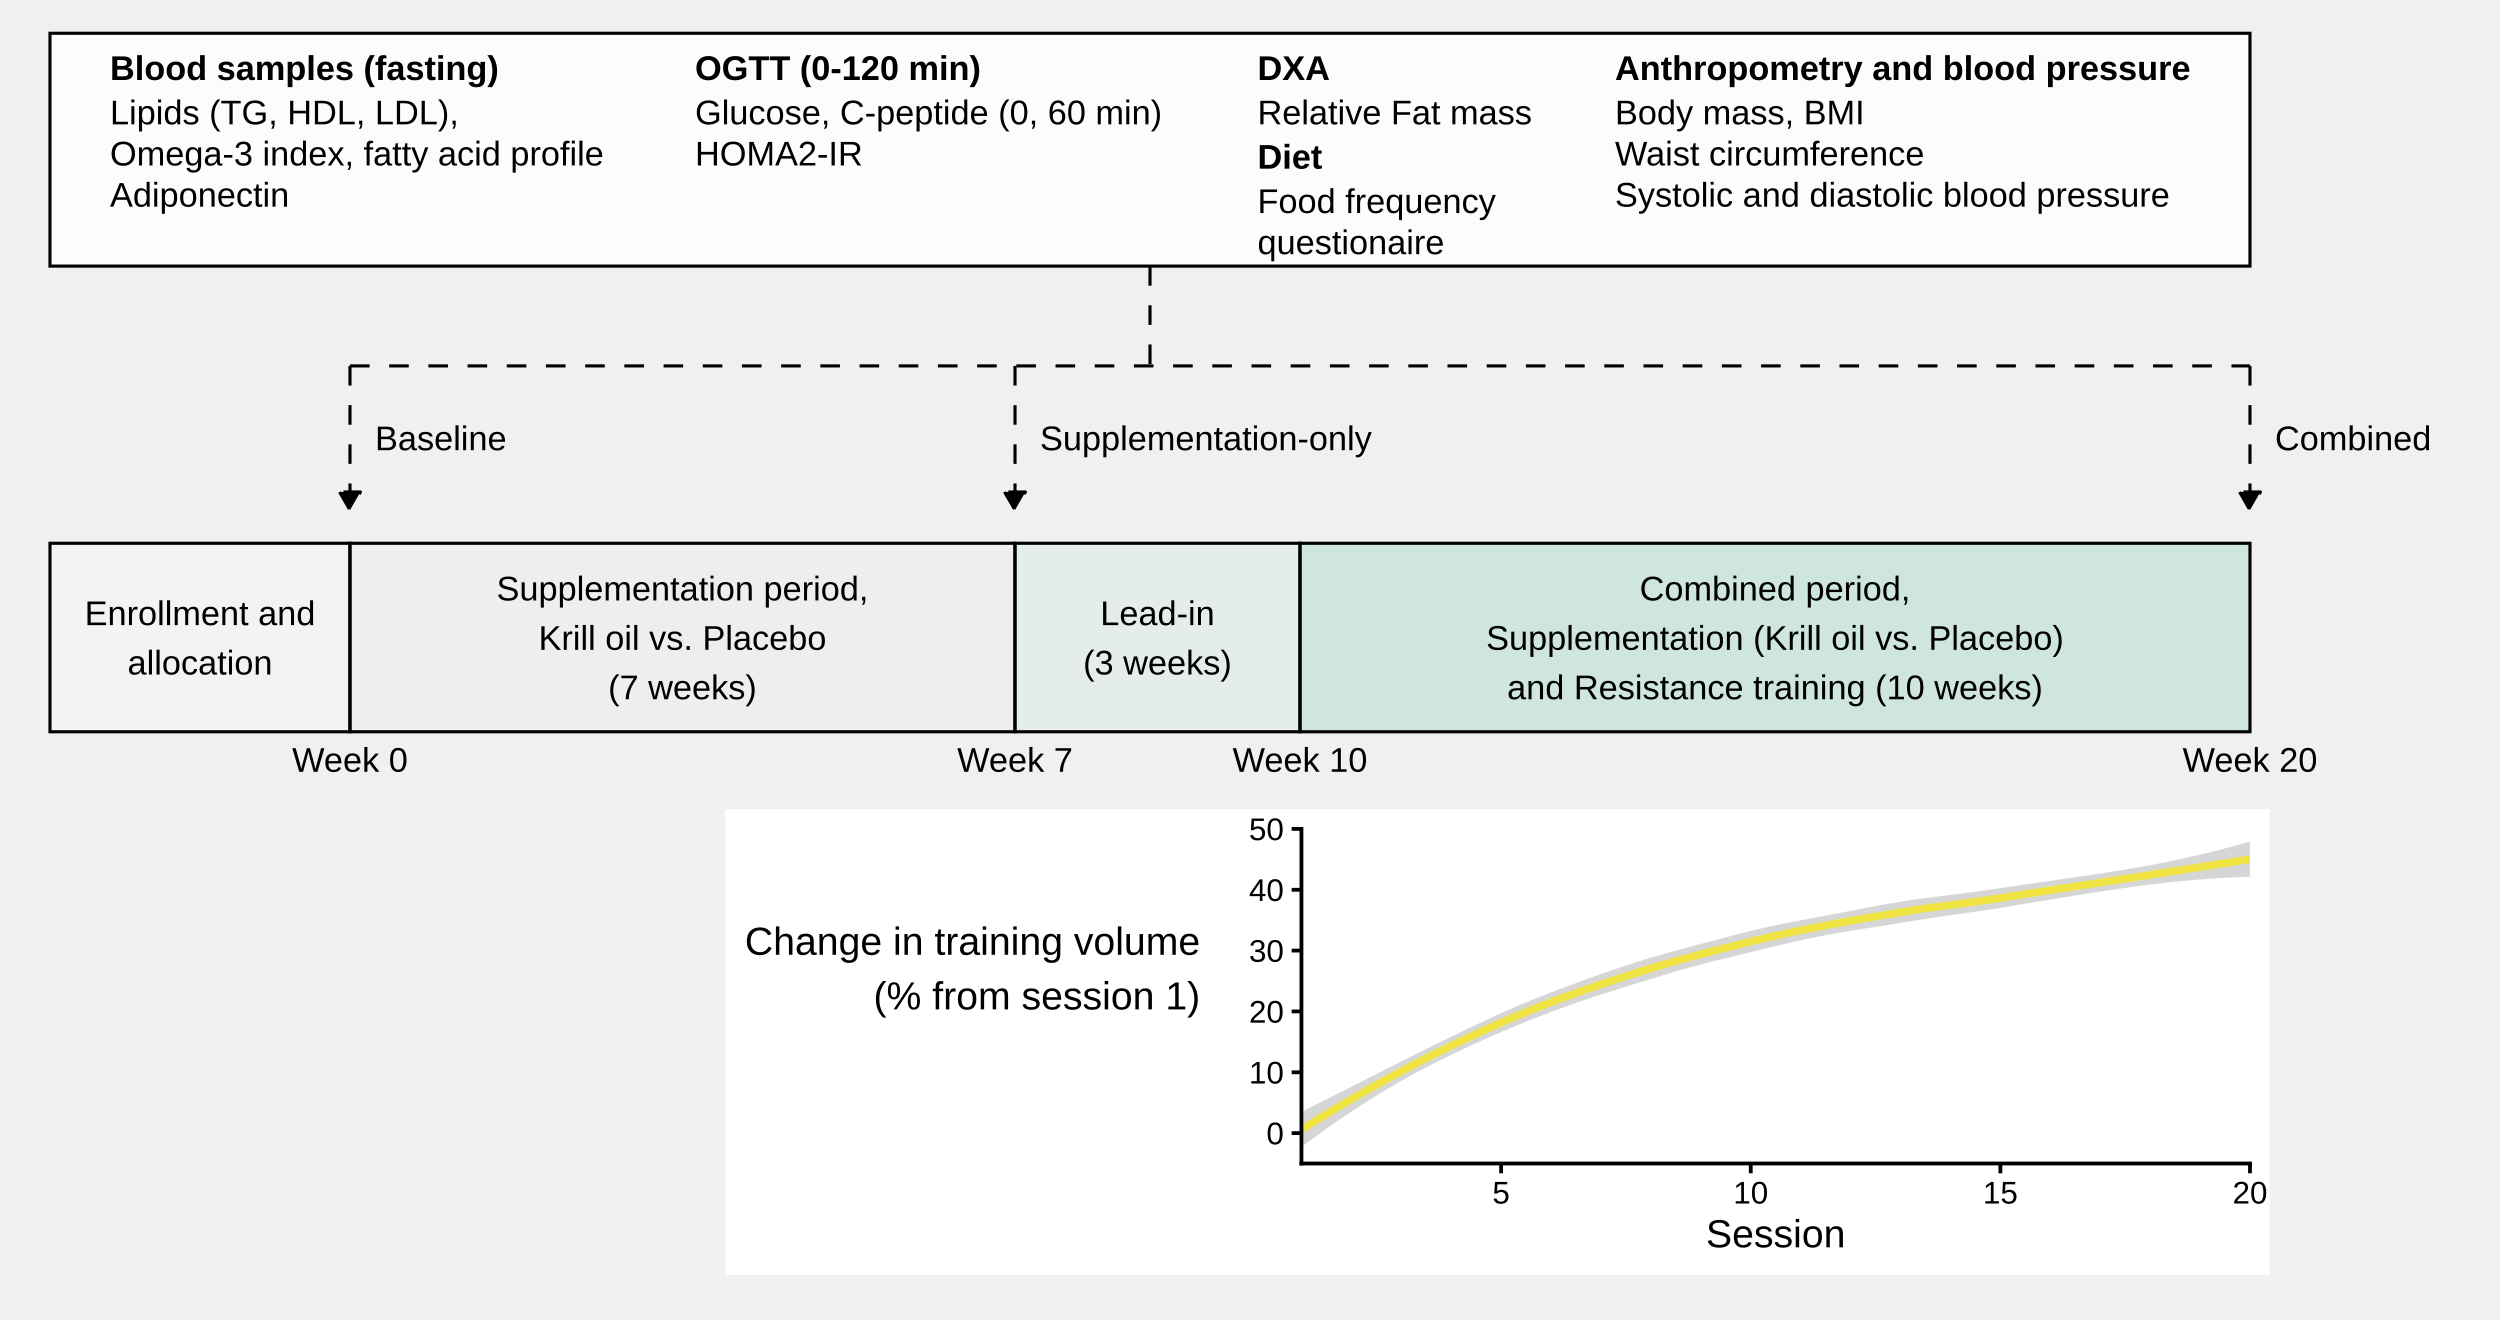
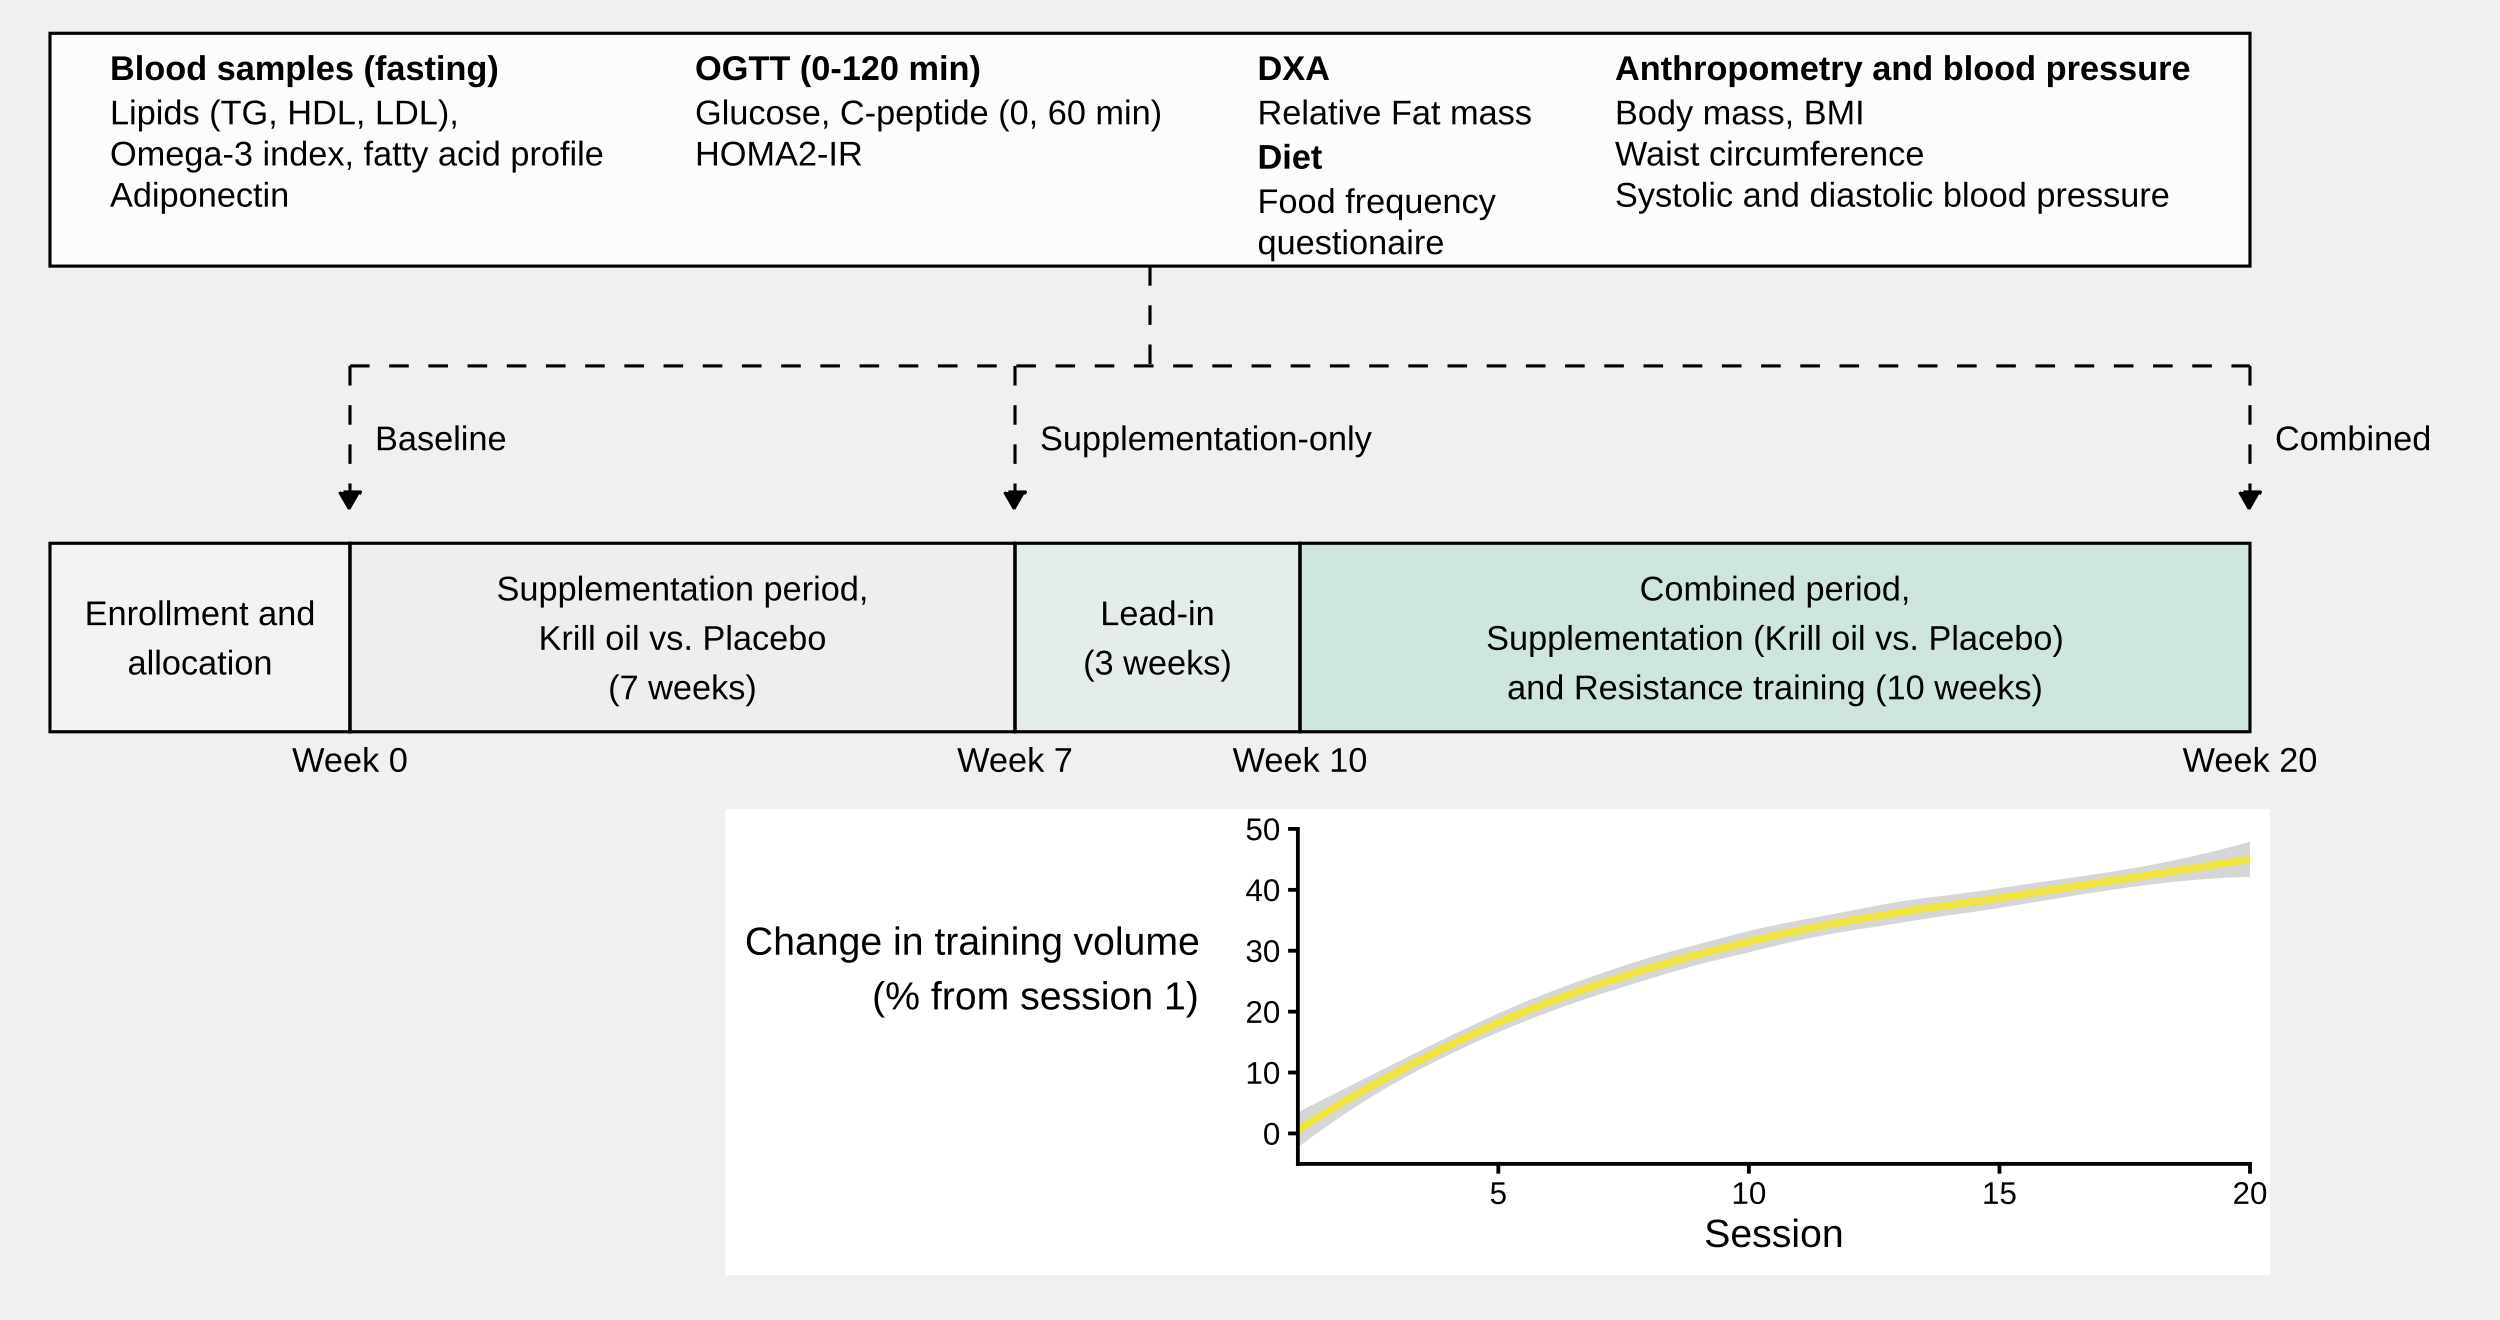
<svg xmlns="http://www.w3.org/2000/svg" width="510.24pt" height="269.29pt" viewBox="0 0 510.24 269.29">
  <g class="svglite">
    <defs>
      <style type="text/css">
    .svglite line, .svglite polyline, .svglite polygon, .svglite path, .svglite rect, .svglite circle {
      fill: none;
      stroke: #000000;
      stroke-linecap: round;
      stroke-linejoin: round;
      stroke-miterlimit: 10.00;
    }
    .svglite text {
      white-space: pre;
    }
    .svglite g.glyphgroup path {
      fill: inherit;
      stroke: none;
    }
  </style>
    </defs>
    <rect width="100%" height="100%" style="stroke: none; fill: none;" />
    <defs>
      <clipPath id="cpMC4wMHw1MTAuMjR8MC4wMHwyNjkuMjk=">
        <rect x="0.00" y="0.00" width="510.24" height="269.29" />
      </clipPath>
    </defs>
    <g clip-path="url(#cpMC4wMHw1MTAuMjR8MC4wMHwyNjkuMjk=)">
      <rect x="0.00" y="0" width="510.24" height="269.29" style="stroke-width: 0.00; stroke: none;" />
      <rect x="10.20" y="110.88" width="61.23" height="38.47" style="stroke-width: 0.64; stroke-linecap: butt; stroke-linejoin: miter; fill: #FFFFFF; fill-opacity: 0.20;" />
      <rect x="71.43" y="110.88" width="135.72" height="38.47" style="stroke-width: 0.64; stroke-linecap: butt; stroke-linejoin: miter; fill: #E6E6E6; fill-opacity: 0.20;" />
      <rect x="207.16" y="110.88" width="58.17" height="38.47" style="stroke-width: 0.64; stroke-linecap: butt; stroke-linejoin: miter; fill: #BAE3D8; fill-opacity: 0.20;" />
      <rect x="265.32" y="110.88" width="193.89" height="38.47" style="stroke-width: 0.64; stroke-linecap: butt; stroke-linejoin: miter; fill: #4EBC9E; fill-opacity: 0.20;" />
      <text x="40.82" y="127.59" text-anchor="middle" style="font-size: 7.00px; font-family: &quot;Arial&quot;;" textLength="47.06px" lengthAdjust="spacingAndGlyphs">Enrollment and</text>
      <text x="40.82" y="137.67" text-anchor="middle" style="font-size: 7.00px; font-family: &quot;Arial&quot;;" textLength="29.58px" lengthAdjust="spacingAndGlyphs">allocation</text>
      <text x="139.29" y="122.55" text-anchor="middle" style="font-size: 7.00px; font-family: &quot;Arial&quot;;" textLength="75.84px" lengthAdjust="spacingAndGlyphs">Supplementation period,</text>
      <text x="139.29" y="132.63" text-anchor="middle" style="font-size: 7.00px; font-family: &quot;Arial&quot;;" textLength="58.75px" lengthAdjust="spacingAndGlyphs">Krill oil vs. Placebo</text>
      <text x="139.29" y="142.71" text-anchor="middle" style="font-size: 7.00px; font-family: &quot;Arial&quot;;" textLength="30.33px" lengthAdjust="spacingAndGlyphs">(7 weeks)</text>
      <text x="236.24" y="127.59" text-anchor="middle" style="font-size: 7.00px; font-family: &quot;Arial&quot;;" textLength="23.34px" lengthAdjust="spacingAndGlyphs">Lead-in</text>
      <text x="236.24" y="137.67" text-anchor="middle" style="font-size: 7.00px; font-family: &quot;Arial&quot;;" textLength="30.33px" lengthAdjust="spacingAndGlyphs">(3 weeks)</text>
      <text x="362.27" y="122.55" text-anchor="middle" style="font-size: 7.00px; font-family: &quot;Arial&quot;;" textLength="55.23px" lengthAdjust="spacingAndGlyphs">Combined period,</text>
      <text x="362.27" y="132.63" text-anchor="middle" style="font-size: 7.00px; font-family: &quot;Arial&quot;;" textLength="117.86px" lengthAdjust="spacingAndGlyphs">Supplementation (Krill oil vs. Placebo)</text>
      <text x="362.27" y="142.71" text-anchor="middle" style="font-size: 7.00px; font-family: &quot;Arial&quot;;" textLength="109.28px" lengthAdjust="spacingAndGlyphs">and Resistance training (10 weeks)</text>
      <text x="71.43" y="157.52" text-anchor="middle" style="font-size: 7.00px; font-family: &quot;Arial&quot;;" textLength="23.59px" lengthAdjust="spacingAndGlyphs">Week 0</text>
      <text x="207.16" y="157.52" text-anchor="middle" style="font-size: 7.00px; font-family: &quot;Arial&quot;;" textLength="23.59px" lengthAdjust="spacingAndGlyphs">Week 7</text>
      <text x="265.32" y="157.52" text-anchor="middle" style="font-size: 7.00px; font-family: &quot;Arial&quot;;" textLength="27.48px" lengthAdjust="spacingAndGlyphs">Week 10</text>
      <text x="459.21" y="157.52" text-anchor="middle" style="font-size: 7.00px; font-family: &quot;Arial&quot;;" textLength="27.48px" lengthAdjust="spacingAndGlyphs">Week 20</text>
      <rect x="10.20" y="6.79" width="449.01" height="47.52" style="stroke-width: 0.64; stroke-linecap: butt; stroke-linejoin: miter; fill: #FCFCFC;" />
      <text x="22.45" y="16.33" style="font-size: 7.00px; font-weight: bold; font-family: &quot;Arial&quot;;" textLength="79.31px" lengthAdjust="spacingAndGlyphs">Blood samples (fasting)</text>
      <text x="141.85" y="16.33" style="font-size: 7.00px; font-weight: bold; font-family: &quot;Arial&quot;;" textLength="58.30px" lengthAdjust="spacingAndGlyphs">OGTT (0-120 min)</text>
      <text x="256.65" y="16.33" style="font-size: 7.00px; font-weight: bold; font-family: &quot;Arial&quot;;" textLength="14.80px" lengthAdjust="spacingAndGlyphs">DXA</text>
      <text x="329.61" y="16.33" style="font-size: 7.00px; font-weight: bold; font-family: &quot;Arial&quot;;" textLength="117.45px" lengthAdjust="spacingAndGlyphs">Anthropometry and blood pressure</text>
      <text x="256.65" y="34.43" style="font-size: 7.00px; font-weight: bold; font-family: &quot;Arial&quot;;" textLength="13.22px" lengthAdjust="spacingAndGlyphs">Diet</text>
      <text x="22.45" y="25.38" style="font-size: 7.00px; font-family: &quot;Arial&quot;;" textLength="71.16px" lengthAdjust="spacingAndGlyphs">Lipids (TG, HDL, LDL),</text>
      <text x="22.45" y="33.78" style="font-size: 7.00px; font-family: &quot;Arial&quot;;" textLength="100.69px" lengthAdjust="spacingAndGlyphs">Omega-3 index, fatty acid profile</text>
      <text x="22.45" y="42.18" style="font-size: 7.00px; font-family: &quot;Arial&quot;;" textLength="36.58px" lengthAdjust="spacingAndGlyphs">Adiponectin</text>
      <text x="141.85" y="25.38" style="font-size: 7.00px; font-family: &quot;Arial&quot;;" textLength="95.25px" lengthAdjust="spacingAndGlyphs">Glucose, C-peptide (0, 60 min)</text>
      <text x="141.85" y="33.78" style="font-size: 7.00px; font-family: &quot;Arial&quot;;" textLength="34.22px" lengthAdjust="spacingAndGlyphs">HOMA2-IR</text>
      <text x="256.65" y="25.38" style="font-size: 7.00px; font-family: &quot;Arial&quot;;" textLength="56.00px" lengthAdjust="spacingAndGlyphs">Relative Fat mass</text>
      <text x="329.61" y="25.38" style="font-size: 7.00px; font-family: &quot;Arial&quot;;" textLength="50.92px" lengthAdjust="spacingAndGlyphs">Body mass, BMI</text>
      <text x="329.61" y="33.78" style="font-size: 7.00px; font-family: &quot;Arial&quot;;" textLength="63.11px" lengthAdjust="spacingAndGlyphs">Waist circumference</text>
      <text x="329.61" y="42.18" style="font-size: 7.00px; font-family: &quot;Arial&quot;;" textLength="113.19px" lengthAdjust="spacingAndGlyphs">Systolic and diastolic blood pressure</text>
      <text x="256.65" y="43.48" style="font-size: 7.00px; font-family: &quot;Arial&quot;;" textLength="48.61px" lengthAdjust="spacingAndGlyphs">Food frequency</text>
      <text x="256.65" y="51.88" style="font-size: 7.00px; font-family: &quot;Arial&quot;;" textLength="38.12px" lengthAdjust="spacingAndGlyphs">questionaire</text>
      <line x1="234.71" y1="54.31" x2="234.71" y2="74.68" style="stroke-width: 0.64; stroke-dasharray: 4.00,4.00; stroke-linecap: butt;" />
      <line x1="71.43" y1="74.68" x2="459.21" y2="74.68" style="stroke-width: 0.64; stroke-dasharray: 4.00,4.00; stroke-linecap: butt;" />
      <line x1="71.43" y1="74.68" x2="71.43" y2="104.10" style="stroke-width: 0.64; stroke-dasharray: 4.00,4.00; stroke-linecap: butt;" />
      <polygon points="69.31,100.41 71.43,104.10 73.56,100.41 " style="stroke-width: 0.64; stroke-dasharray: 4.00,4.00; stroke-linecap: butt; fill: #000000;" />
      <line x1="207.16" y1="74.68" x2="207.16" y2="104.10" style="stroke-width: 0.64; stroke-dasharray: 4.00,4.00; stroke-linecap: butt;" />
      <polygon points="205.03,100.41 207.16,104.10 209.28,100.41 " style="stroke-width: 0.64; stroke-dasharray: 4.00,4.00; stroke-linecap: butt; fill: #000000;" />
      <line x1="459.21" y1="74.68" x2="459.21" y2="104.10" style="stroke-width: 0.64; stroke-dasharray: 4.00,4.00; stroke-linecap: butt;" />
      <polygon points="457.09,100.41 459.21,104.10 461.34,100.41 " style="stroke-width: 0.64; stroke-dasharray: 4.00,4.00; stroke-linecap: butt; fill: #000000;" />
      <text x="76.54" y="91.89" style="font-size: 7.00px; font-family: &quot;Arial&quot;;" textLength="26.86px" lengthAdjust="spacingAndGlyphs">Baseline</text>
      <text x="212.26" y="91.89" style="font-size: 7.00px; font-family: &quot;Arial&quot;;" textLength="67.69px" lengthAdjust="spacingAndGlyphs">Supplementation-only</text>
      <text x="464.31" y="91.89" style="font-size: 7.00px; font-family: &quot;Arial&quot;;" textLength="31.91px" lengthAdjust="spacingAndGlyphs">Combined</text>
    </g>
    <defs>
      <clipPath id="cpMTQ4LjA0fDQ2My4yMHwxNjUuMjB8MjYwLjI0">
        <rect x="148.04" y="165.20" width="315.16" height="95.04" />
      </clipPath>
    </defs>
    <g clip-path="url(#cpMTQ4LjA0fDQ2My4yMHwxNjUuMjB8MjYwLjI0)">
      <rect x="148.04" y="165.20" width="315.16" height="95.04" style="stroke-width: 0.78; stroke: #FFFFFF; fill: #FFFFFF;" />
    </g>
    <g clip-path="url(#cpMC4wMHw1MTAuMjR8MC4wMHwyNjkuMjk=)">
</g>
    <defs>
-       <clipPath id="cpMjY1LjYyfDQ1OS4yMXwxNjkuMTh8MjM3LjQ3">
-         <rect x="265.62" y="169.18" width="193.60" height="68.29" />
+       <clipPath id="cpMjY0Ljg5fDQ1OS4yMXwxNjkuMTh8MjM3LjU0">
+         <rect x="264.89" y="169.18" width="194.32" height="68.36" />
      </clipPath>
    </defs>
-     <g clip-path="url(#cpMjY1LjYyfDQ1OS4yMXwxNjkuMTh8MjM3LjQ3)">
-       <rect x="265.62" y="169.18" width="193.60" height="68.29" style="stroke-width: 0.78; stroke: none; fill: #FFFFFF;" />
-       <polygon points="265.62,226.95 268.07,225.70 270.52,224.46 272.97,223.22 275.42,221.99 277.87,220.75 280.32,219.51 282.77,218.27 285.22,217.04 287.67,215.80 290.12,214.58 292.57,213.36 295.02,212.15 297.47,210.96 299.92,209.78 302.37,208.63 304.82,207.49 307.28,206.38 309.73,205.31 312.18,204.28 314.63,203.29 317.08,202.33 319.53,201.41 321.98,200.50 324.43,199.62 326.88,198.76 329.33,197.92 331.78,197.10 334.23,196.30 336.68,195.53 339.13,194.81 341.58,194.13 344.03,193.48 346.49,192.83 348.94,192.18 351.39,191.53 353.84,190.88 356.29,190.25 358.74,189.65 361.19,189.10 363.64,188.59 366.09,188.11 368.54,187.64 370.99,187.18 373.44,186.72 375.89,186.25 378.34,185.78 380.79,185.30 383.24,184.84 385.69,184.40 388.15,183.98 390.60,183.60 393.05,183.28 395.50,182.97 397.95,182.67 400.40,182.37 402.85,182.04 405.30,181.70 407.75,181.34 410.20,180.97 412.65,180.61 415.10,180.25 417.55,179.90 420.00,179.55 422.45,179.19 424.90,178.83 427.35,178.47 429.81,178.10 432.26,177.71 434.71,177.31 437.16,176.88 439.61,176.43 442.06,175.95 444.51,175.44 446.96,174.90 449.41,174.33 451.86,173.73 454.31,173.11 456.76,172.46 459.21,171.78 459.21,178.94 456.76,179.03 454.31,179.15 451.86,179.30 449.41,179.47 446.96,179.67 444.51,179.90 442.06,180.16 439.61,180.44 437.16,180.75 434.71,181.08 432.26,181.43 429.81,181.79 427.35,182.17 424.90,182.55 422.45,182.95 420.00,183.34 417.55,183.75 415.10,184.15 412.65,184.56 410.20,184.97 407.75,185.38 405.30,185.76 402.85,186.11 400.40,186.45 397.95,186.80 395.50,187.16 393.05,187.53 390.60,187.92 388.15,188.32 385.69,188.72 383.24,189.10 380.79,189.48 378.34,189.87 375.89,190.27 373.44,190.71 370.99,191.18 368.54,191.68 366.09,192.23 363.64,192.80 361.19,193.39 358.74,193.99 356.29,194.59 353.84,195.18 351.39,195.76 348.94,196.36 346.49,197.00 344.03,197.68 341.58,198.39 339.13,199.13 336.68,199.88 334.23,200.63 331.78,201.39 329.33,202.16 326.88,202.94 324.43,203.75 321.98,204.58 319.53,205.44 317.08,206.34 314.63,207.27 312.18,208.23 309.73,209.23 307.28,210.25 304.82,211.31 302.37,212.40 299.92,213.51 297.47,214.66 295.02,215.85 292.57,217.08 290.12,218.35 287.67,219.68 285.22,221.05 282.77,222.48 280.32,223.97 277.87,225.52 275.42,227.13 272.97,228.79 270.52,230.51 268.07,232.28 265.62,234.10 " style="stroke-width: 0.00; stroke: none; stroke-linecap: butt; fill: #999999; fill-opacity: 0.40;" />
-       <polyline points="265.62,226.95 268.07,225.70 270.52,224.46 272.97,223.22 275.42,221.99 277.87,220.75 280.32,219.51 282.77,218.27 285.22,217.04 287.67,215.80 290.12,214.58 292.57,213.36 295.02,212.15 297.47,210.96 299.92,209.78 302.37,208.63 304.82,207.49 307.28,206.38 309.73,205.31 312.18,204.28 314.63,203.29 317.08,202.33 319.53,201.41 321.98,200.50 324.43,199.62 326.88,198.76 329.33,197.92 331.78,197.10 334.23,196.30 336.68,195.53 339.13,194.81 341.58,194.13 344.03,193.48 346.49,192.83 348.94,192.18 351.39,191.53 353.84,190.88 356.29,190.25 358.74,189.65 361.19,189.10 363.64,188.59 366.09,188.11 368.54,187.64 370.99,187.18 373.44,186.72 375.89,186.25 378.34,185.78 380.79,185.30 383.24,184.84 385.69,184.40 388.15,183.98 390.60,183.60 393.05,183.28 395.50,182.97 397.95,182.67 400.40,182.37 402.85,182.04 405.30,181.70 407.75,181.34 410.20,180.97 412.65,180.61 415.10,180.25 417.55,179.90 420.00,179.55 422.45,179.19 424.90,178.83 427.35,178.47 429.81,178.10 432.26,177.71 434.71,177.31 437.16,176.88 439.61,176.43 442.06,175.95 444.51,175.44 446.96,174.90 449.41,174.33 451.86,173.73 454.31,173.11 456.76,172.46 459.21,171.78 " style="stroke-width: 1.55; stroke: none; stroke-linecap: butt;" />
-       <polyline points="459.21,178.94 456.76,179.03 454.31,179.15 451.86,179.30 449.41,179.47 446.96,179.67 444.51,179.90 442.06,180.16 439.61,180.44 437.16,180.75 434.71,181.08 432.26,181.43 429.81,181.79 427.35,182.17 424.90,182.55 422.45,182.95 420.00,183.34 417.55,183.75 415.10,184.15 412.65,184.56 410.20,184.97 407.75,185.38 405.30,185.76 402.85,186.11 400.40,186.45 397.95,186.80 395.50,187.16 393.05,187.53 390.60,187.92 388.15,188.32 385.69,188.72 383.24,189.10 380.79,189.48 378.34,189.87 375.89,190.27 373.44,190.71 370.99,191.18 368.54,191.68 366.09,192.23 363.64,192.80 361.19,193.39 358.74,193.99 356.29,194.59 353.84,195.18 351.39,195.76 348.94,196.36 346.49,197.00 344.03,197.68 341.58,198.39 339.13,199.13 336.68,199.88 334.23,200.63 331.78,201.39 329.33,202.16 326.88,202.94 324.43,203.75 321.98,204.58 319.53,205.44 317.08,206.34 314.63,207.27 312.18,208.23 309.73,209.23 307.28,210.25 304.82,211.31 302.37,212.40 299.92,213.51 297.47,214.66 295.02,215.85 292.57,217.08 290.12,218.35 287.67,219.68 285.22,221.05 282.77,222.48 280.32,223.97 277.87,225.52 275.42,227.13 272.97,228.79 270.52,230.51 268.07,232.28 265.62,234.10 " style="stroke-width: 1.55; stroke: none; stroke-linecap: butt;" />
-       <polyline points="265.62,230.53 268.07,228.99 270.52,227.49 272.97,226.01 275.42,224.56 277.87,223.14 280.32,221.74 282.77,220.38 285.22,219.04 287.67,217.74 290.12,216.46 292.57,215.22 295.02,214.00 297.47,212.81 299.92,211.65 302.37,210.51 304.82,209.40 307.28,208.32 309.73,207.27 312.18,206.26 314.63,205.28 317.08,204.34 319.53,203.43 321.98,202.54 324.43,201.68 326.88,200.85 329.33,200.04 331.78,199.24 334.23,198.47 336.68,197.71 339.13,196.97 341.58,196.26 344.03,195.58 346.49,194.92 348.94,194.27 351.39,193.65 353.84,193.03 356.29,192.42 358.74,191.82 361.19,191.24 363.64,190.69 366.09,190.17 368.54,189.66 370.99,189.18 373.44,188.71 375.89,188.26 378.34,187.82 380.79,187.39 383.24,186.97 385.69,186.56 388.15,186.15 390.60,185.76 393.05,185.40 395.50,185.06 397.95,184.73 400.40,184.41 402.85,184.08 405.30,183.73 407.75,183.36 410.20,182.97 412.65,182.58 415.10,182.20 417.55,181.82 420.00,181.44 422.45,181.07 424.90,180.69 427.35,180.32 429.81,179.94 432.26,179.57 434.71,179.19 437.16,178.82 439.61,178.43 442.06,178.05 444.51,177.67 446.96,177.29 449.41,176.90 451.86,176.51 454.31,176.13 456.76,175.74 459.21,175.36 " style="stroke-width: 1.55; stroke: #F0E442; stroke-linecap: butt;" />
+     <g clip-path="url(#cpMjY0Ljg5fDQ1OS4yMXwxNjkuMTh8MjM3LjU0)">
+       <rect x="264.89" y="169.18" width="194.32" height="68.36" style="stroke-width: 0.78; stroke: none; fill: #FFFFFF;" />
+       <polygon points="264.89,227.01 267.35,225.76 269.81,224.52 272.27,223.28 274.73,222.04 277.19,220.80 279.65,219.56 282.11,218.32 284.57,217.09 287.03,215.85 289.49,214.62 291.95,213.40 294.41,212.20 296.87,211.00 299.33,209.83 301.79,208.67 304.25,207.53 306.71,206.42 309.17,205.35 311.63,204.32 314.09,203.33 316.55,202.37 319.01,201.44 321.47,200.54 323.93,199.65 326.39,198.79 328.85,197.95 331.31,197.13 333.77,196.33 336.23,195.56 338.69,194.83 341.14,194.16 343.60,193.50 346.06,192.86 348.52,192.21 350.98,191.55 353.44,190.90 355.90,190.27 358.36,189.67 360.82,189.12 363.28,188.61 365.74,188.13 368.20,187.66 370.66,187.20 373.12,186.74 375.58,186.27 378.04,185.79 380.50,185.32 382.96,184.86 385.42,184.41 387.88,183.99 390.34,183.62 392.80,183.29 395.26,182.99 397.72,182.69 400.18,182.38 402.64,182.06 405.10,181.72 407.56,181.36 410.02,180.99 412.48,180.62 414.94,180.26 417.40,179.91 419.86,179.56 422.32,179.20 424.78,178.84 427.24,178.48 429.70,178.11 432.16,177.72 434.62,177.31 437.07,176.89 439.53,176.43 441.99,175.95 444.45,175.44 446.91,174.90 449.37,174.34 451.83,173.74 454.29,173.11 456.75,172.46 459.21,171.78 459.21,178.95 456.75,179.04 454.29,179.16 451.83,179.31 449.37,179.48 446.91,179.68 444.45,179.91 441.99,180.17 439.53,180.45 437.07,180.76 434.62,181.09 432.16,181.44 429.70,181.81 427.24,182.18 424.78,182.57 422.32,182.96 419.86,183.36 417.40,183.76 414.94,184.17 412.48,184.57 410.02,184.98 407.56,185.39 405.10,185.77 402.64,186.13 400.18,186.47 397.72,186.81 395.26,187.17 392.80,187.55 390.34,187.94 387.88,188.34 385.42,188.74 382.96,189.13 380.50,189.50 378.04,189.89 375.58,190.29 373.12,190.73 370.66,191.20 368.20,191.71 365.74,192.25 363.28,192.82 360.82,193.41 358.36,194.01 355.90,194.62 353.44,195.20 350.98,195.79 348.52,196.39 346.06,197.03 343.60,197.71 341.14,198.42 338.69,199.16 336.23,199.92 333.77,200.67 331.31,201.42 328.85,202.19 326.39,202.97 323.93,203.78 321.47,204.62 319.01,205.48 316.55,206.38 314.09,207.31 311.63,208.28 309.17,209.27 306.71,210.30 304.25,211.35 301.79,212.44 299.33,213.56 296.87,214.71 294.41,215.90 291.95,217.13 289.49,218.40 287.03,219.73 284.57,221.11 282.11,222.54 279.65,224.03 277.19,225.58 274.73,227.19 272.27,228.85 269.81,230.57 267.35,232.35 264.89,234.17 " style="stroke-width: 0.00; stroke: none; stroke-linecap: butt; fill: #999999; fill-opacity: 0.40;" />
+       <polyline points="264.89,227.01 267.35,225.76 269.81,224.52 272.27,223.28 274.73,222.04 277.19,220.80 279.65,219.56 282.11,218.32 284.57,217.09 287.03,215.85 289.49,214.62 291.95,213.40 294.41,212.20 296.87,211.00 299.33,209.83 301.79,208.67 304.25,207.53 306.71,206.42 309.17,205.35 311.63,204.32 314.09,203.33 316.55,202.37 319.01,201.44 321.47,200.54 323.93,199.65 326.39,198.79 328.85,197.95 331.31,197.13 333.77,196.33 336.23,195.56 338.69,194.83 341.14,194.16 343.60,193.50 346.06,192.86 348.52,192.21 350.98,191.55 353.44,190.90 355.90,190.27 358.36,189.67 360.82,189.12 363.28,188.61 365.74,188.13 368.20,187.66 370.66,187.20 373.12,186.74 375.58,186.27 378.04,185.79 380.50,185.32 382.96,184.86 385.42,184.41 387.88,183.99 390.34,183.62 392.80,183.29 395.26,182.99 397.72,182.69 400.18,182.38 402.64,182.06 405.10,181.72 407.56,181.36 410.02,180.99 412.48,180.62 414.94,180.26 417.40,179.91 419.86,179.56 422.32,179.20 424.78,178.84 427.24,178.48 429.70,178.11 432.16,177.72 434.62,177.31 437.07,176.89 439.53,176.43 441.99,175.95 444.45,175.44 446.91,174.90 449.37,174.34 451.83,173.74 454.29,173.11 456.75,172.46 459.21,171.78 " style="stroke-width: 1.55; stroke: none; stroke-linecap: butt;" />
+       <polyline points="459.21,178.95 456.75,179.04 454.29,179.16 451.83,179.31 449.37,179.48 446.91,179.68 444.45,179.91 441.99,180.17 439.53,180.45 437.07,180.76 434.62,181.09 432.16,181.44 429.70,181.81 427.24,182.18 424.78,182.57 422.32,182.96 419.86,183.36 417.40,183.76 414.94,184.17 412.48,184.57 410.02,184.98 407.56,185.39 405.10,185.77 402.64,186.13 400.18,186.47 397.72,186.81 395.26,187.17 392.80,187.55 390.34,187.94 387.88,188.34 385.42,188.74 382.96,189.13 380.50,189.50 378.04,189.89 375.58,190.29 373.12,190.73 370.66,191.20 368.20,191.71 365.74,192.25 363.28,192.82 360.82,193.41 358.36,194.01 355.90,194.62 353.44,195.20 350.98,195.79 348.52,196.39 346.06,197.03 343.60,197.71 341.14,198.42 338.69,199.16 336.23,199.92 333.77,200.67 331.31,201.42 328.85,202.19 326.39,202.97 323.93,203.78 321.47,204.62 319.01,205.48 316.55,206.38 314.09,207.31 311.63,208.28 309.17,209.27 306.71,210.30 304.25,211.35 301.79,212.44 299.33,213.56 296.87,214.71 294.41,215.90 291.95,217.13 289.49,218.40 287.03,219.73 284.57,221.11 282.11,222.54 279.65,224.03 277.19,225.58 274.73,227.19 272.27,228.85 269.81,230.57 267.35,232.35 264.89,234.17 " style="stroke-width: 1.55; stroke: none; stroke-linecap: butt;" />
+       <polyline points="264.89,230.59 267.35,229.05 269.81,227.55 272.27,226.07 274.73,224.61 277.19,223.19 279.65,221.80 282.11,220.43 284.57,219.10 287.03,217.79 289.49,216.51 291.95,215.27 294.41,214.05 296.87,212.86 299.33,211.69 301.79,210.56 304.25,209.44 306.71,208.36 309.17,207.31 311.63,206.30 314.09,205.32 316.55,204.38 319.01,203.46 321.47,202.58 323.93,201.72 326.39,200.88 328.85,200.07 331.31,199.28 333.77,198.50 336.23,197.74 338.69,197.00 341.14,196.29 343.60,195.60 346.06,194.94 348.52,194.30 350.98,193.67 353.44,193.05 355.90,192.44 358.36,191.84 360.82,191.26 363.28,190.71 365.74,190.19 368.20,189.68 370.66,189.20 373.12,188.73 375.58,188.28 378.04,187.84 380.50,187.41 382.96,186.99 385.42,186.58 387.88,186.17 390.34,185.78 392.80,185.42 395.26,185.08 397.72,184.75 400.18,184.42 402.64,184.09 405.10,183.74 407.56,183.37 410.02,182.99 412.48,182.60 414.94,182.22 417.40,181.84 419.86,181.46 422.32,181.08 424.78,180.71 427.24,180.33 429.70,179.96 432.16,179.58 434.62,179.20 437.07,178.83 439.53,178.44 441.99,178.06 444.45,177.68 446.91,177.29 449.37,176.91 451.83,176.52 454.29,176.14 456.75,175.75 459.21,175.37 " style="stroke-width: 1.55; stroke: #F0E442; stroke-linecap: butt;" />
    </g>
    <g clip-path="url(#cpMC4wMHw1MTAuMjR8MC4wMHwyNjkuMjk=)">
-       <polyline points="265.62,237.47 265.62,169.18 " style="stroke-width: 0.78; stroke-linecap: square;" />
-       <text x="262.03" y="233.55" text-anchor="end" style="font-size: 6.40px; font-family: &quot;Arial&quot;;" textLength="3.55px" lengthAdjust="spacingAndGlyphs">0</text>
-       <text x="262.03" y="221.14" text-anchor="end" style="font-size: 6.40px; font-family: &quot;Arial&quot;;" textLength="7.09px" lengthAdjust="spacingAndGlyphs">10</text>
-       <text x="262.03" y="208.72" text-anchor="end" style="font-size: 6.40px; font-family: &quot;Arial&quot;;" textLength="7.09px" lengthAdjust="spacingAndGlyphs">20</text>
-       <text x="262.03" y="196.30" text-anchor="end" style="font-size: 6.40px; font-family: &quot;Arial&quot;;" textLength="7.09px" lengthAdjust="spacingAndGlyphs">30</text>
-       <text x="262.03" y="183.89" text-anchor="end" style="font-size: 6.40px; font-family: &quot;Arial&quot;;" textLength="7.09px" lengthAdjust="spacingAndGlyphs">40</text>
-       <text x="262.03" y="171.47" text-anchor="end" style="font-size: 6.40px; font-family: &quot;Arial&quot;;" textLength="7.09px" lengthAdjust="spacingAndGlyphs">50</text>
-       <polyline points="263.62,231.26 265.62,231.26 " style="stroke-width: 0.78; stroke-linecap: butt;" />
-       <polyline points="263.62,218.85 265.62,218.85 " style="stroke-width: 0.78; stroke-linecap: butt;" />
-       <polyline points="263.62,206.43 265.62,206.43 " style="stroke-width: 0.78; stroke-linecap: butt;" />
-       <polyline points="263.62,194.01 265.62,194.01 " style="stroke-width: 0.78; stroke-linecap: butt;" />
-       <polyline points="263.62,181.60 265.62,181.60 " style="stroke-width: 0.78; stroke-linecap: butt;" />
-       <polyline points="263.62,169.18 265.62,169.18 " style="stroke-width: 0.78; stroke-linecap: butt;" />
-       <polyline points="265.62,237.47 459.21,237.47 " style="stroke-width: 0.78; stroke-linecap: square;" />
-       <polyline points="306.37,239.46 306.37,237.47 " style="stroke-width: 0.78; stroke-linecap: butt;" />
-       <polyline points="357.32,239.46 357.32,237.47 " style="stroke-width: 0.78; stroke-linecap: butt;" />
-       <polyline points="408.27,239.46 408.27,237.47 " style="stroke-width: 0.78; stroke-linecap: butt;" />
-       <polyline points="459.21,239.46 459.21,237.47 " style="stroke-width: 0.78; stroke-linecap: butt;" />
-       <text x="306.37" y="245.64" text-anchor="middle" style="font-size: 6.40px; font-family: &quot;Arial&quot;;" textLength="3.55px" lengthAdjust="spacingAndGlyphs">5</text>
-       <text x="357.32" y="245.64" text-anchor="middle" style="font-size: 6.40px; font-family: &quot;Arial&quot;;" textLength="7.09px" lengthAdjust="spacingAndGlyphs">10</text>
-       <text x="408.27" y="245.64" text-anchor="middle" style="font-size: 6.40px; font-family: &quot;Arial&quot;;" textLength="7.09px" lengthAdjust="spacingAndGlyphs">15</text>
-       <text x="459.21" y="245.64" text-anchor="middle" style="font-size: 6.40px; font-family: &quot;Arial&quot;;" textLength="7.09px" lengthAdjust="spacingAndGlyphs">20</text>
-       <text x="348.18" y="254.57" style="font-size: 8.00px; font-family: &quot;Arial&quot;;" textLength="28.48px" lengthAdjust="spacingAndGlyphs">Session</text>
-       <text x="152.02" y="194.87" style="font-size: 8.00px; font-family: &quot;Arial&quot;;" textLength="28.05px" lengthAdjust="spacingAndGlyphs">Change</text>
-       <text x="182.26" y="194.87" style="font-size: 8.00px; font-family: &quot;Arial&quot;;" textLength="6.23px" lengthAdjust="spacingAndGlyphs">in</text>
-       <text x="190.71" y="194.87" style="font-size: 8.00px; font-family: &quot;Arial&quot;;" textLength="26.27px" lengthAdjust="spacingAndGlyphs">training</text>
-       <text x="219.16" y="194.87" style="font-size: 8.00px; font-family: &quot;Arial&quot;;" textLength="25.81px" lengthAdjust="spacingAndGlyphs">volume</text>
-       <text x="178.27" y="206.02" style="font-size: 8.00px; font-family: &quot;Arial&quot;;" textLength="9.78px" lengthAdjust="spacingAndGlyphs">(%</text>
-       <text x="190.27" y="206.02" style="font-size: 8.00px; font-family: &quot;Arial&quot;;" textLength="16.02px" lengthAdjust="spacingAndGlyphs">from</text>
-       <text x="208.49" y="206.02" style="font-size: 8.00px; font-family: &quot;Arial&quot;;" textLength="27.14px" lengthAdjust="spacingAndGlyphs">session</text>
-       <text x="237.84" y="206.02" style="font-size: 8.00px; font-family: &quot;Arial&quot;;" textLength="7.12px" lengthAdjust="spacingAndGlyphs">1)</text>
+       <polyline points="264.89,237.54 264.89,169.18 " style="stroke-width: 0.78; stroke-linecap: square;" />
+       <text x="261.31" y="233.62" text-anchor="end" style="font-size: 6.40px; font-family: &quot;Arial&quot;;" textLength="3.55px" lengthAdjust="spacingAndGlyphs">0</text>
+       <text x="261.31" y="221.19" text-anchor="end" style="font-size: 6.40px; font-family: &quot;Arial&quot;;" textLength="7.09px" lengthAdjust="spacingAndGlyphs">10</text>
+       <text x="261.31" y="208.76" text-anchor="end" style="font-size: 6.40px; font-family: &quot;Arial&quot;;" textLength="7.09px" lengthAdjust="spacingAndGlyphs">20</text>
+       <text x="261.31" y="196.33" text-anchor="end" style="font-size: 6.40px; font-family: &quot;Arial&quot;;" textLength="7.09px" lengthAdjust="spacingAndGlyphs">30</text>
+       <text x="261.31" y="183.90" text-anchor="end" style="font-size: 6.40px; font-family: &quot;Arial&quot;;" textLength="7.09px" lengthAdjust="spacingAndGlyphs">40</text>
+       <text x="261.31" y="171.47" text-anchor="end" style="font-size: 6.40px; font-family: &quot;Arial&quot;;" textLength="7.09px" lengthAdjust="spacingAndGlyphs">50</text>
+       <polyline points="262.90,231.33 264.89,231.33 " style="stroke-width: 0.78; stroke-linecap: butt;" />
+       <polyline points="262.90,218.90 264.89,218.90 " style="stroke-width: 0.78; stroke-linecap: butt;" />
+       <polyline points="262.90,206.47 264.89,206.47 " style="stroke-width: 0.78; stroke-linecap: butt;" />
+       <polyline points="262.90,194.04 264.89,194.04 " style="stroke-width: 0.78; stroke-linecap: butt;" />
+       <polyline points="262.90,181.61 264.89,181.61 " style="stroke-width: 0.78; stroke-linecap: butt;" />
+       <polyline points="262.90,169.18 264.89,169.18 " style="stroke-width: 0.78; stroke-linecap: butt;" />
+       <polyline points="264.89,237.54 459.21,237.54 " style="stroke-width: 0.78; stroke-linecap: square;" />
+       <polyline points="305.80,239.54 305.80,237.54 " style="stroke-width: 0.78; stroke-linecap: butt;" />
+       <polyline points="356.94,239.54 356.94,237.54 " style="stroke-width: 0.78; stroke-linecap: butt;" />
+       <polyline points="408.08,239.54 408.08,237.54 " style="stroke-width: 0.78; stroke-linecap: butt;" />
+       <polyline points="459.21,239.54 459.21,237.54 " style="stroke-width: 0.78; stroke-linecap: butt;" />
+       <text x="305.80" y="245.71" text-anchor="middle" style="font-size: 6.40px; font-family: &quot;Arial&quot;;" textLength="3.55px" lengthAdjust="spacingAndGlyphs">5</text>
+       <text x="356.94" y="245.71" text-anchor="middle" style="font-size: 6.40px; font-family: &quot;Arial&quot;;" textLength="7.09px" lengthAdjust="spacingAndGlyphs">10</text>
+       <text x="408.08" y="245.71" text-anchor="middle" style="font-size: 6.40px; font-family: &quot;Arial&quot;;" textLength="7.09px" lengthAdjust="spacingAndGlyphs">15</text>
+       <text x="459.21" y="245.71" text-anchor="middle" style="font-size: 6.40px; font-family: &quot;Arial&quot;;" textLength="7.09px" lengthAdjust="spacingAndGlyphs">20</text>
+       <text x="347.82" y="254.49" style="font-size: 8.00px; font-family: &quot;Arial&quot;;" textLength="28.48px" lengthAdjust="spacingAndGlyphs">Session</text>
+       <text x="152.02" y="194.85" style="font-size: 8.00px; font-family: &quot;Arial&quot;;" textLength="28.05px" lengthAdjust="spacingAndGlyphs">Change</text>
+       <text x="182.26" y="194.85" style="font-size: 8.00px; font-family: &quot;Arial&quot;;" textLength="6.23px" lengthAdjust="spacingAndGlyphs">in</text>
+       <text x="190.71" y="194.85" style="font-size: 8.00px; font-family: &quot;Arial&quot;;" textLength="26.27px" lengthAdjust="spacingAndGlyphs">training</text>
+       <text x="219.09" y="194.85" style="font-size: 8.00px; font-family: &quot;Arial&quot;;" textLength="25.81px" lengthAdjust="spacingAndGlyphs">volume</text>
+       <text x="177.99" y="206.01" style="font-size: 8.00px; font-family: &quot;Arial&quot;;" textLength="9.78px" lengthAdjust="spacingAndGlyphs">(%</text>
+       <text x="189.99" y="206.01" style="font-size: 8.00px; font-family: &quot;Arial&quot;;" textLength="16.02px" lengthAdjust="spacingAndGlyphs">from</text>
+       <text x="208.22" y="206.01" style="font-size: 8.00px; font-family: &quot;Arial&quot;;" textLength="27.14px" lengthAdjust="spacingAndGlyphs">session</text>
+       <text x="237.56" y="206.01" style="font-size: 8.00px; font-family: &quot;Arial&quot;;" textLength="7.12px" lengthAdjust="spacingAndGlyphs">1)</text>
    </g>
  </g>
</svg>
